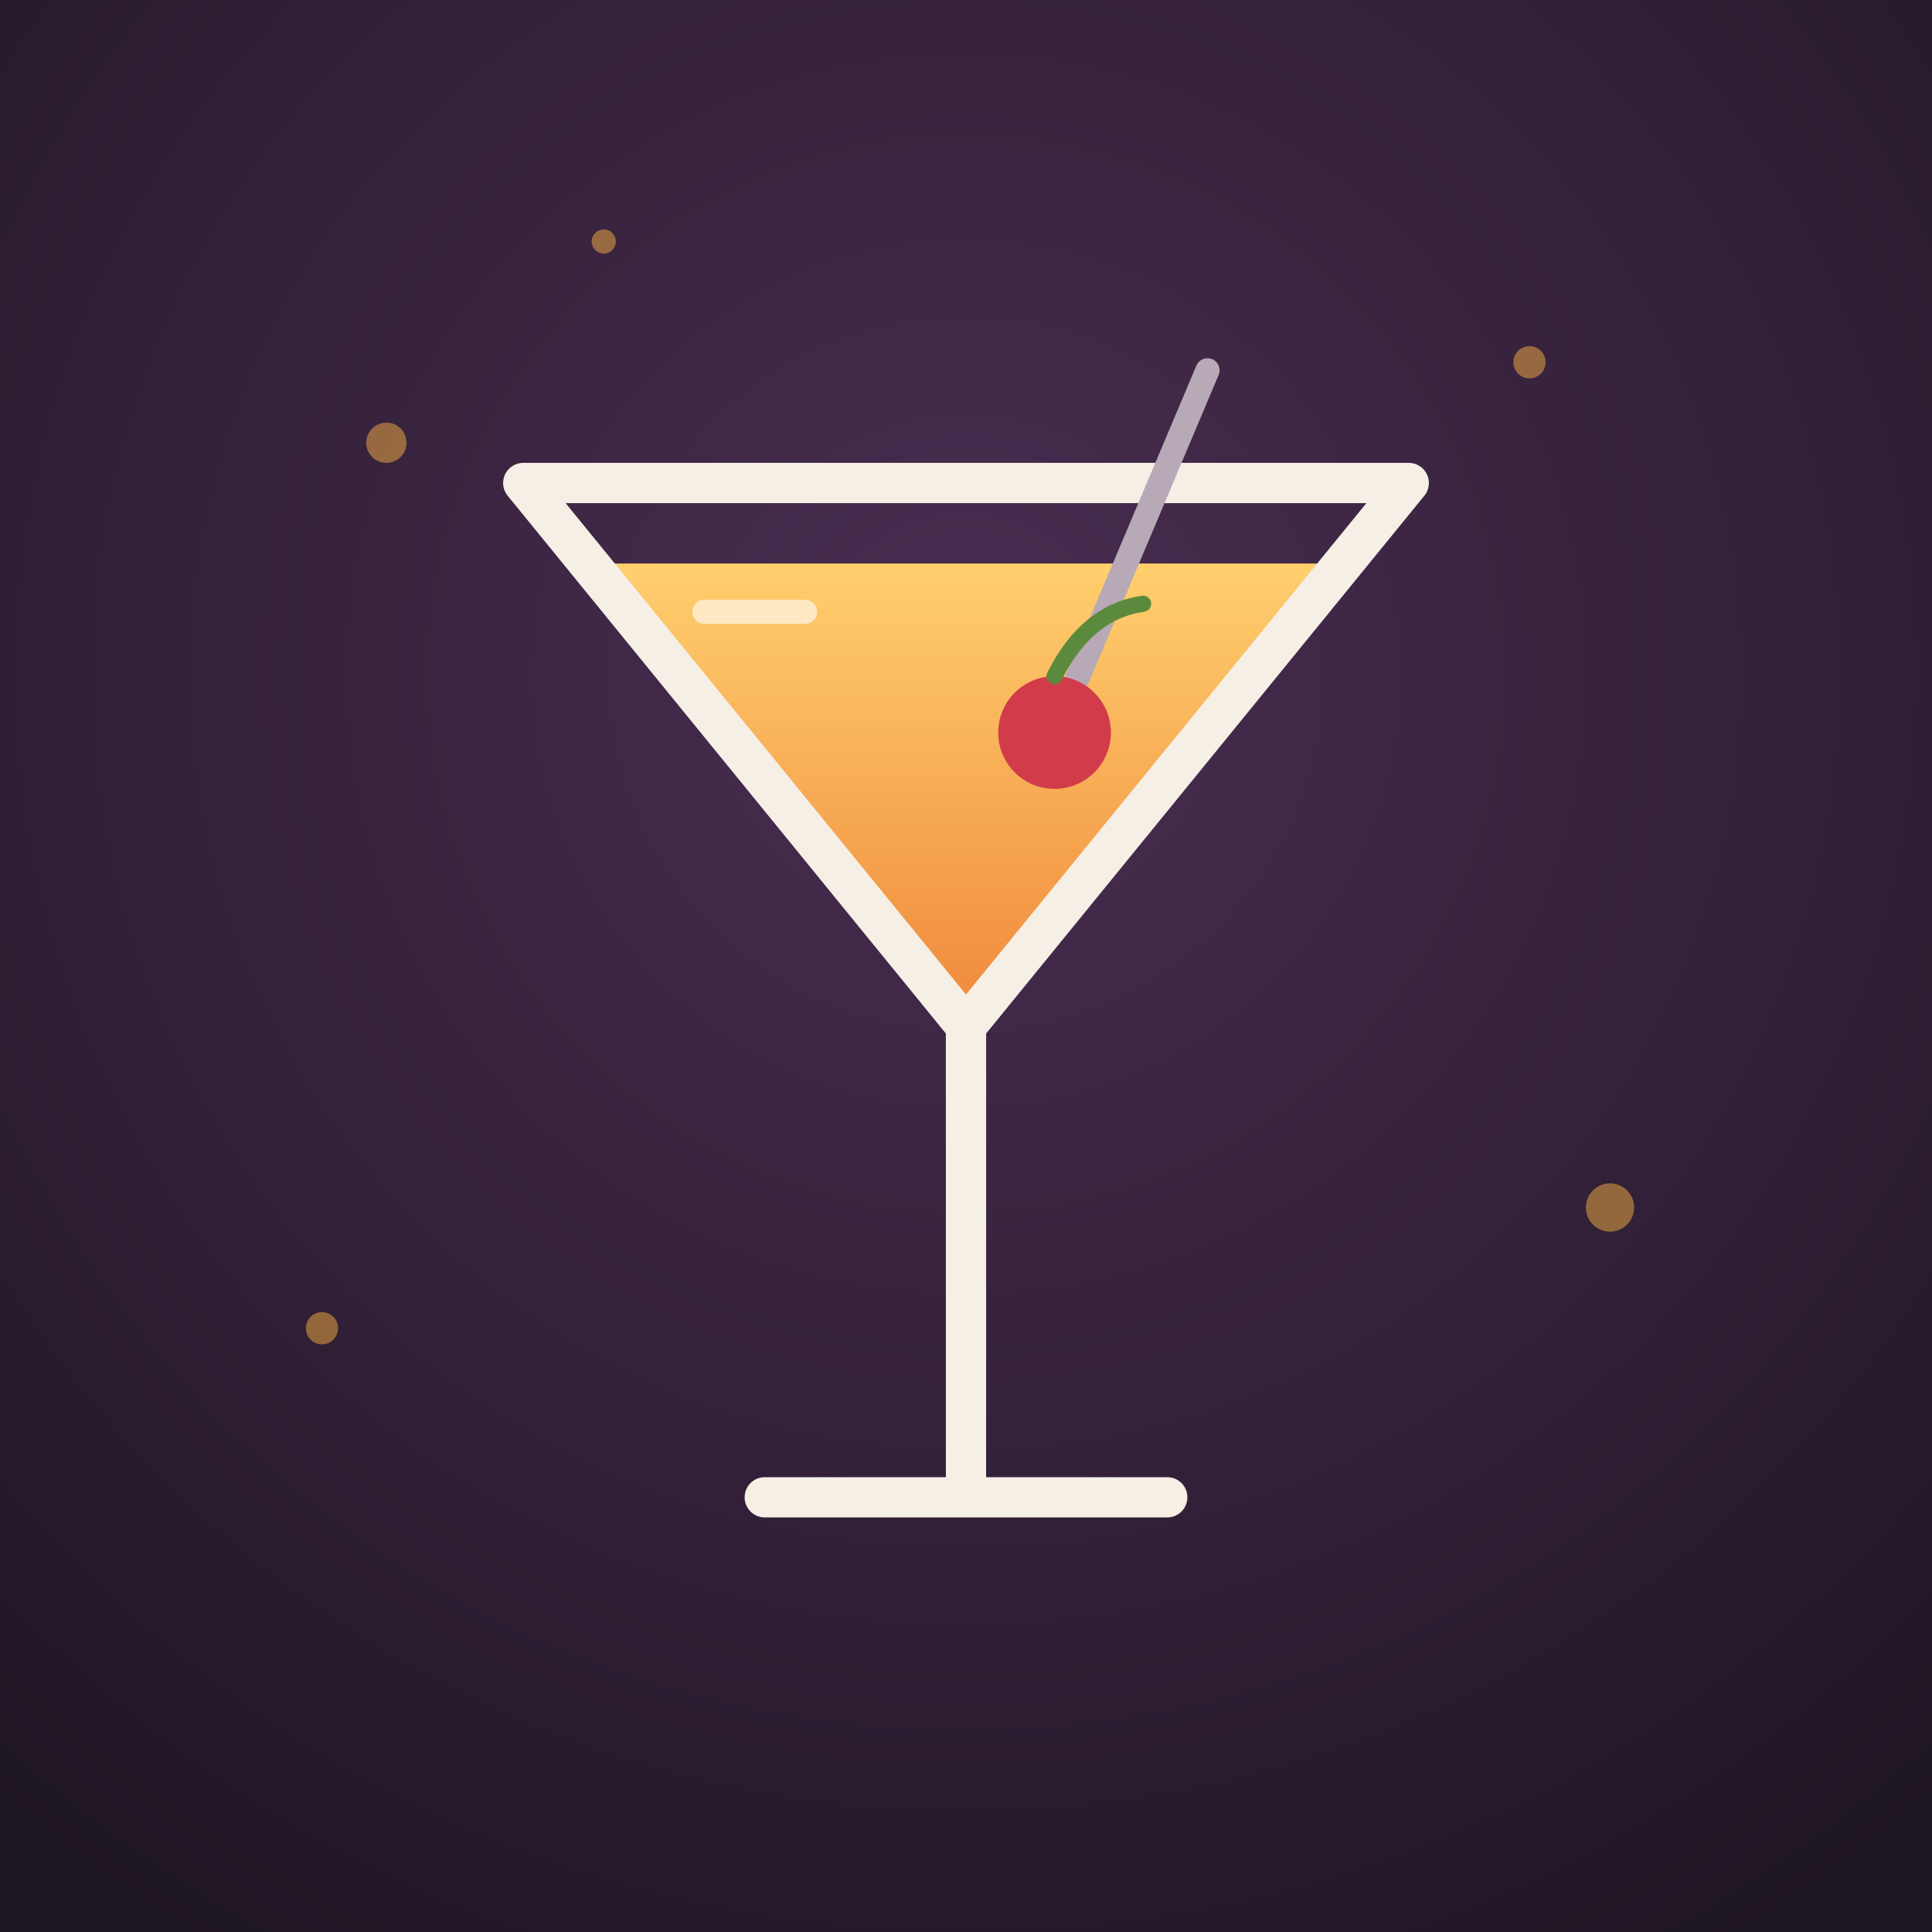
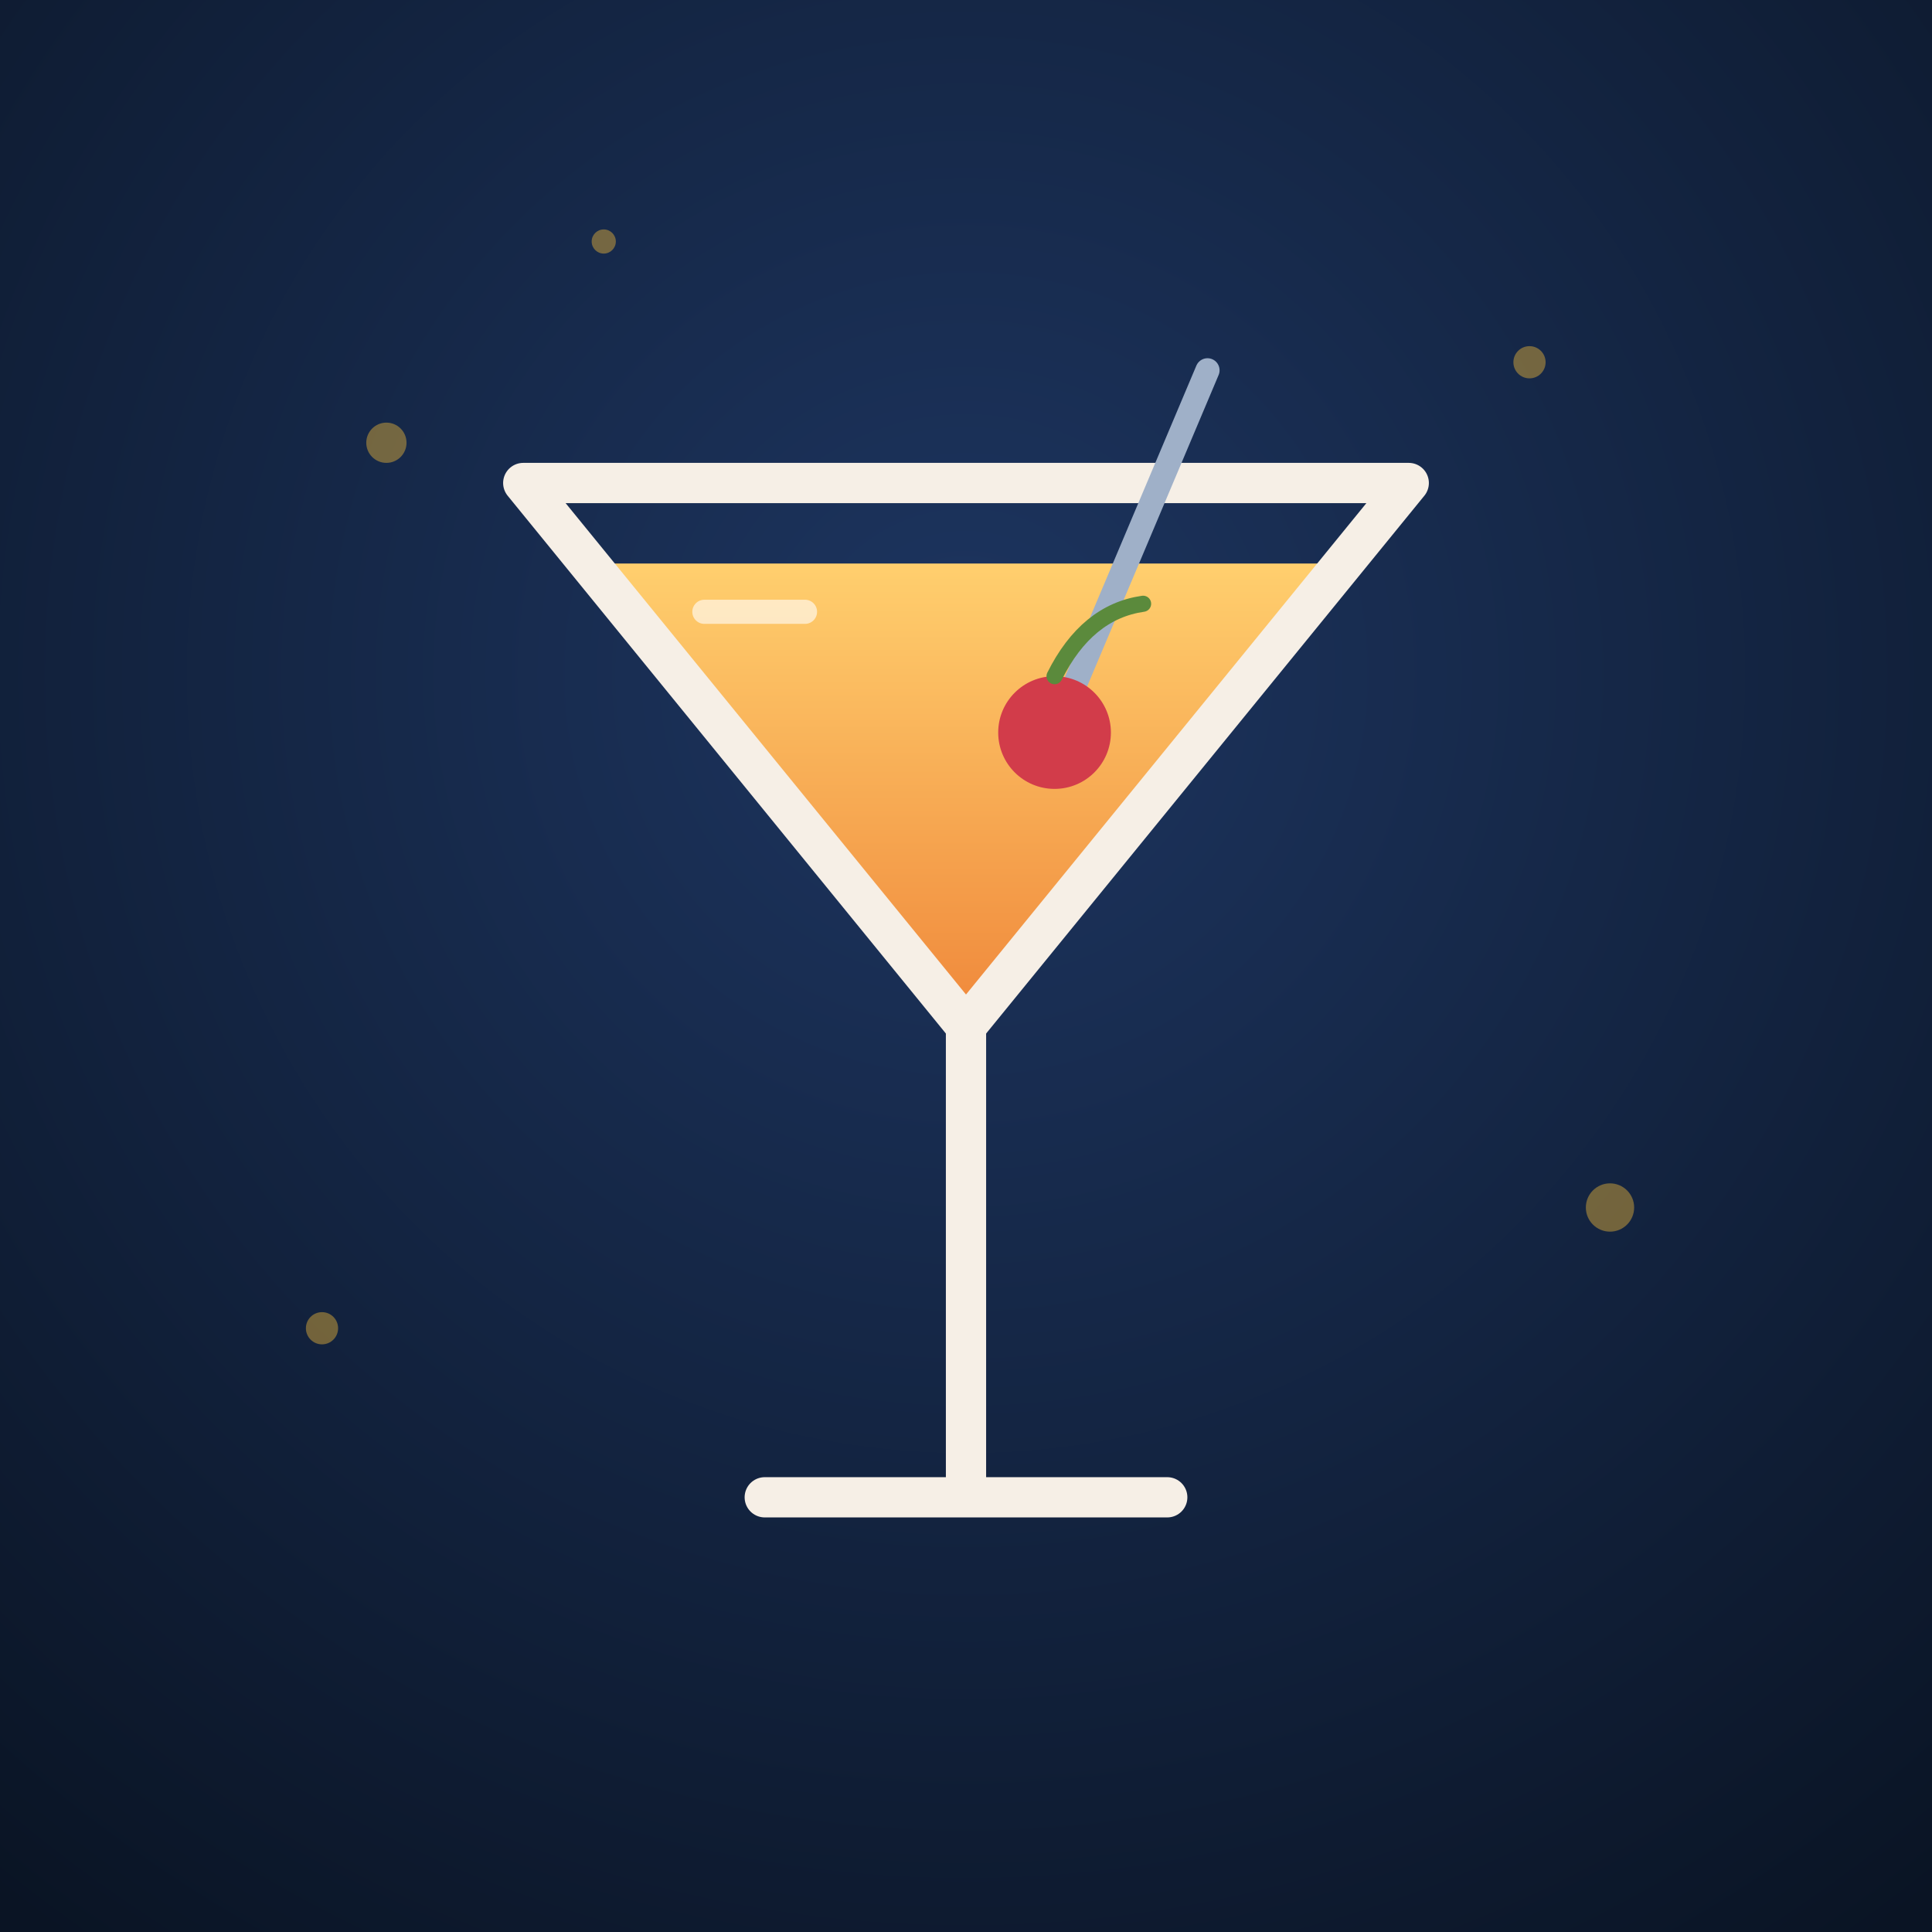
<svg xmlns="http://www.w3.org/2000/svg" viewBox="0 0 480 480">
  <defs>
    <radialGradient id="bg" cx=".5" cy=".35" r=".8">
-       <stop offset="0" stop-color="#4a2d52" />
-       <stop offset="1" stop-color="#1d1521" />
+       <stop offset="0" stop-color="#1d3560" />
+       <stop offset="1" stop-color="#0a1424" />
    </radialGradient>
    <linearGradient id="drink" x1="0" y1="0" x2="0" y2="1">
      <stop offset="0" stop-color="#ffcf6e" />
      <stop offset="1" stop-color="#f08a3c" />
    </linearGradient>
  </defs>
  <rect width="480" height="480" fill="url(#bg)" />
-   <g fill="#f5b041" opacity=".5">
+   <g fill="#d4a63a" opacity=".5">
    <circle cx="96" cy="110" r="5" />
    <circle cx="380" cy="90" r="4" />
    <circle cx="400" cy="300" r="6" />
    <circle cx="80" cy="330" r="4" />
    <circle cx="150" cy="60" r="3" />
  </g>
  <path d="M150 140 H330 L240 250 Z" fill="url(#drink)" />
  <path d="M130 120 H350 L240 255 Z" fill="none" stroke="#f6efe6" stroke-width="10" stroke-linejoin="round" />
  <path d="M240 255 V370 M190 372 H290" stroke="#f6efe6" stroke-width="10" stroke-linecap="round" />
-   <path d="M300 92 L262 182" stroke="#b7a9b5" stroke-width="6" stroke-linecap="round" />
+   <path d="M300 92 L262 182" stroke="#9fb0c8" stroke-width="6" stroke-linecap="round" />
  <circle cx="262" cy="182" r="14" fill="#d23c4a" />
  <path d="M262 168 q8 -16 22 -18" stroke="#5b8a3c" stroke-width="4" fill="none" stroke-linecap="round" />
  <path d="M175 152 L200 152" stroke="#fff" stroke-width="6" stroke-linecap="round" opacity=".6" />
</svg>
